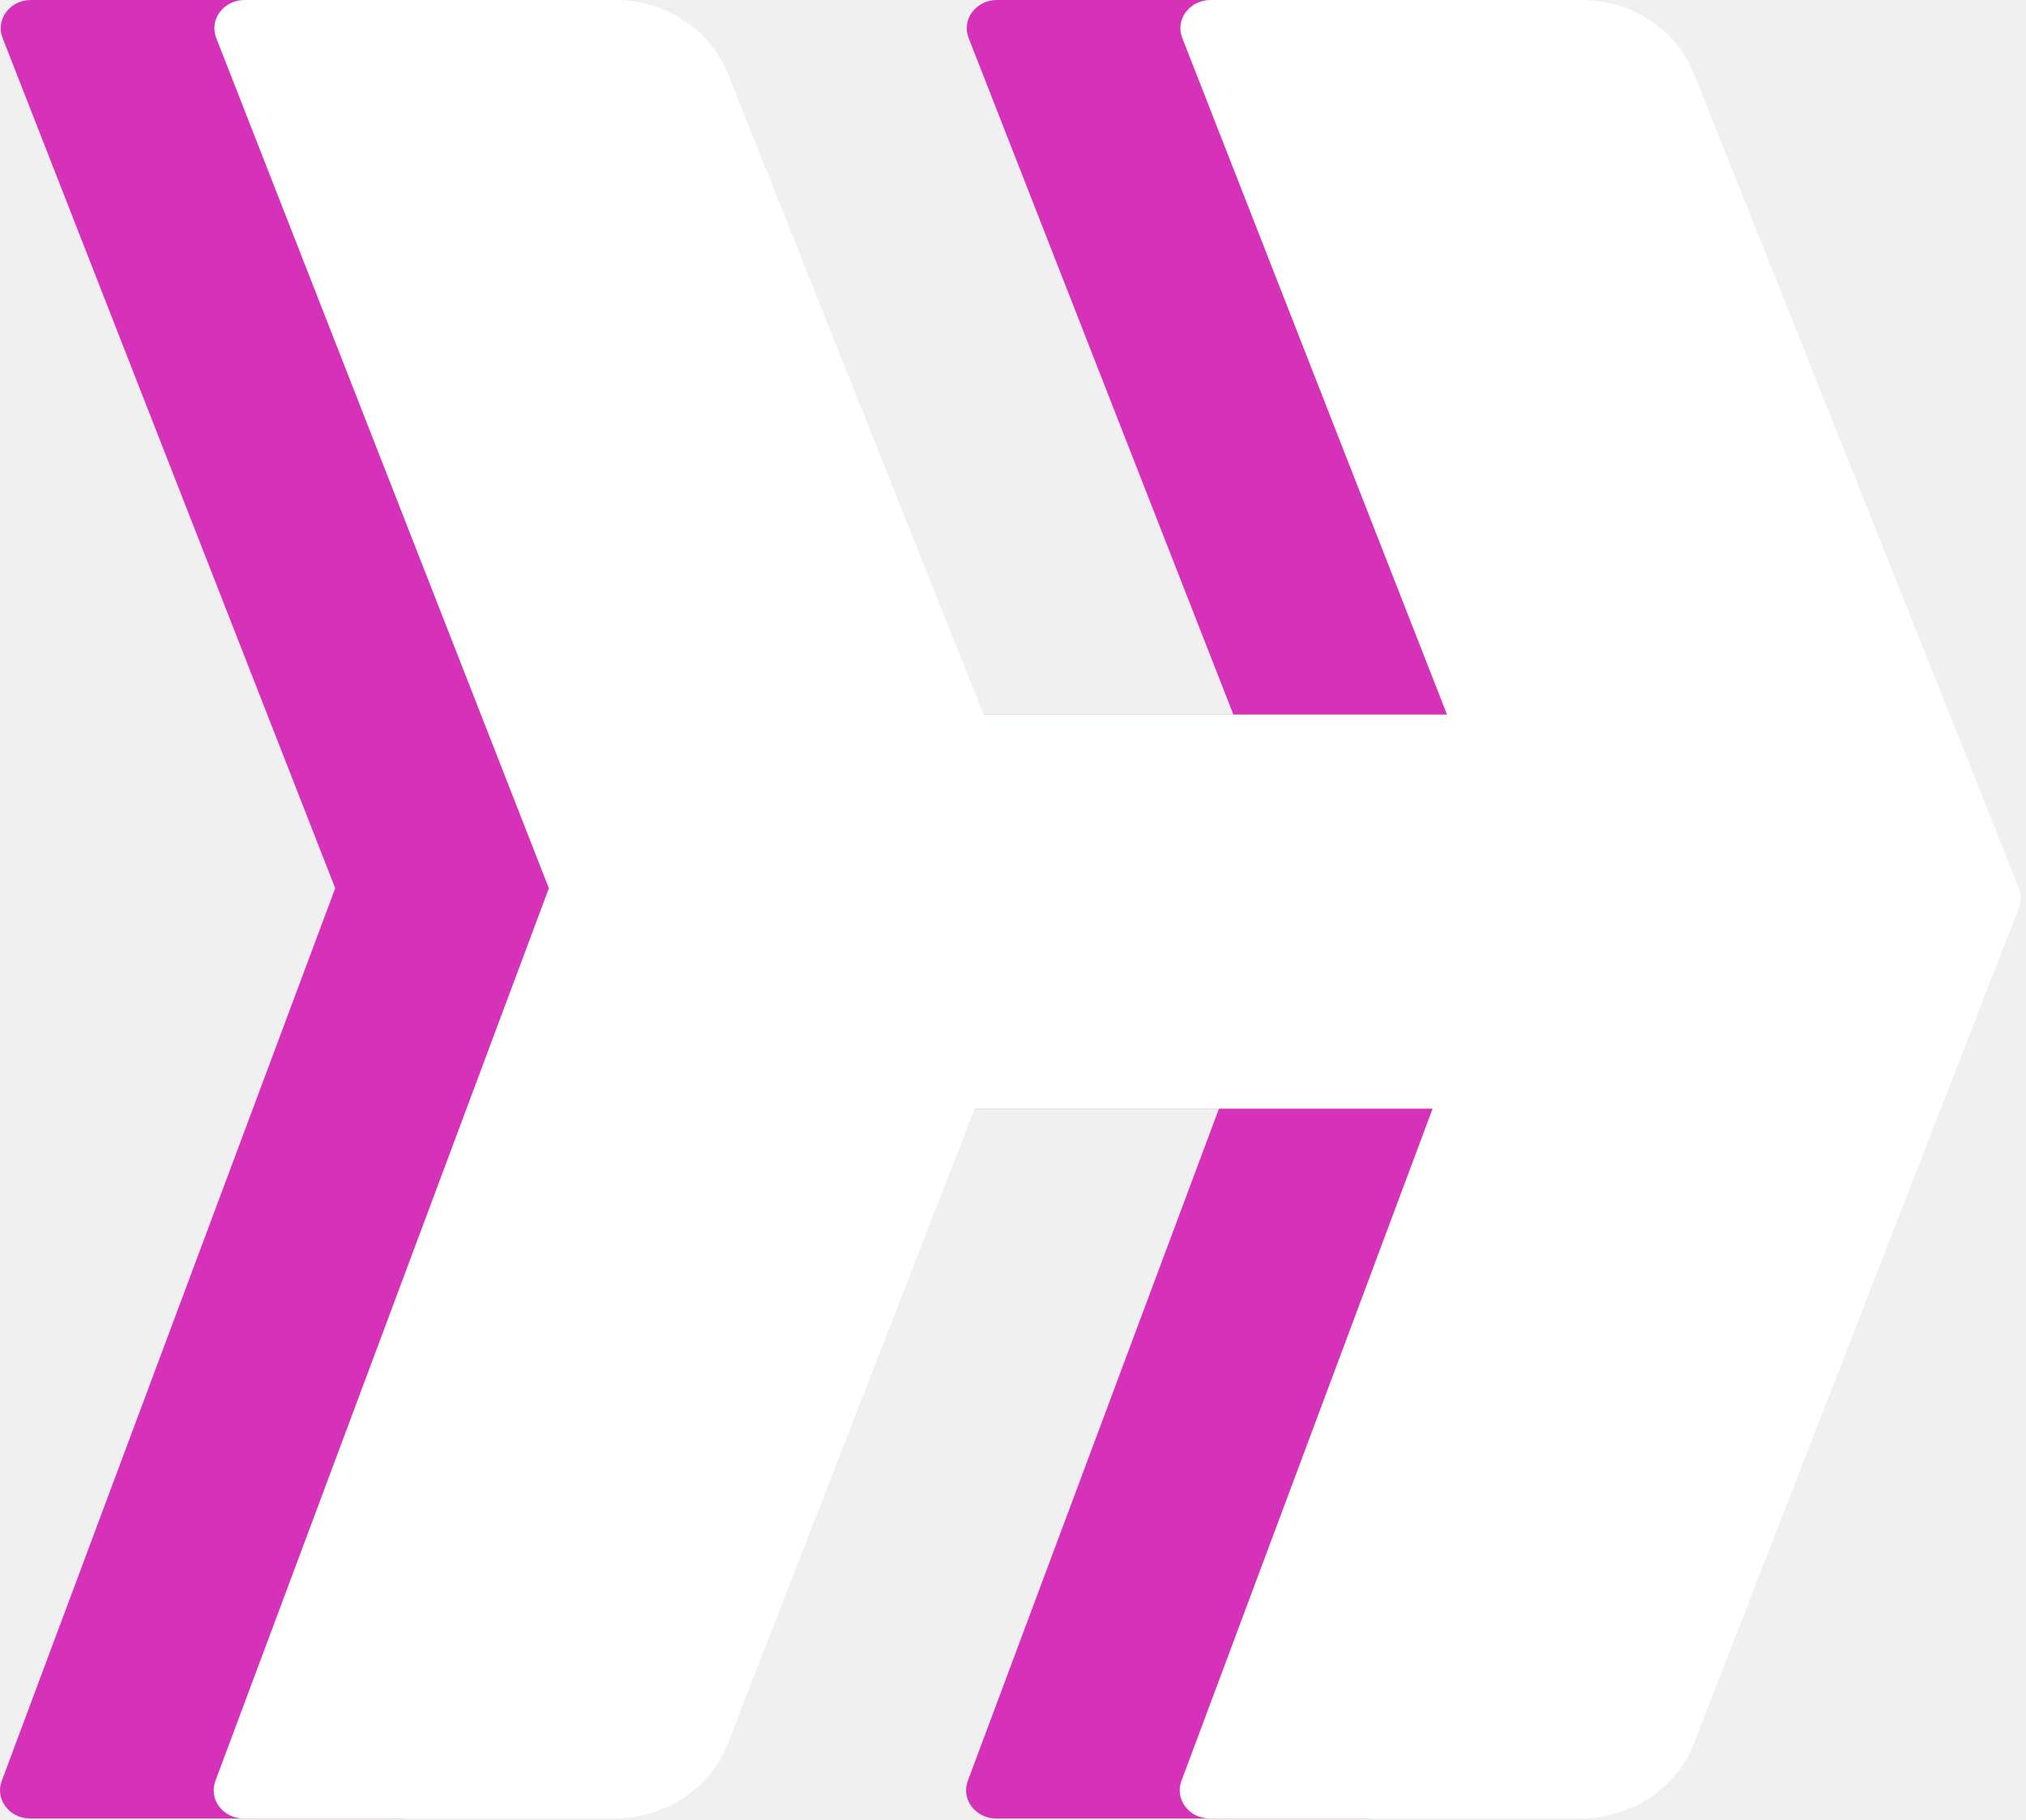
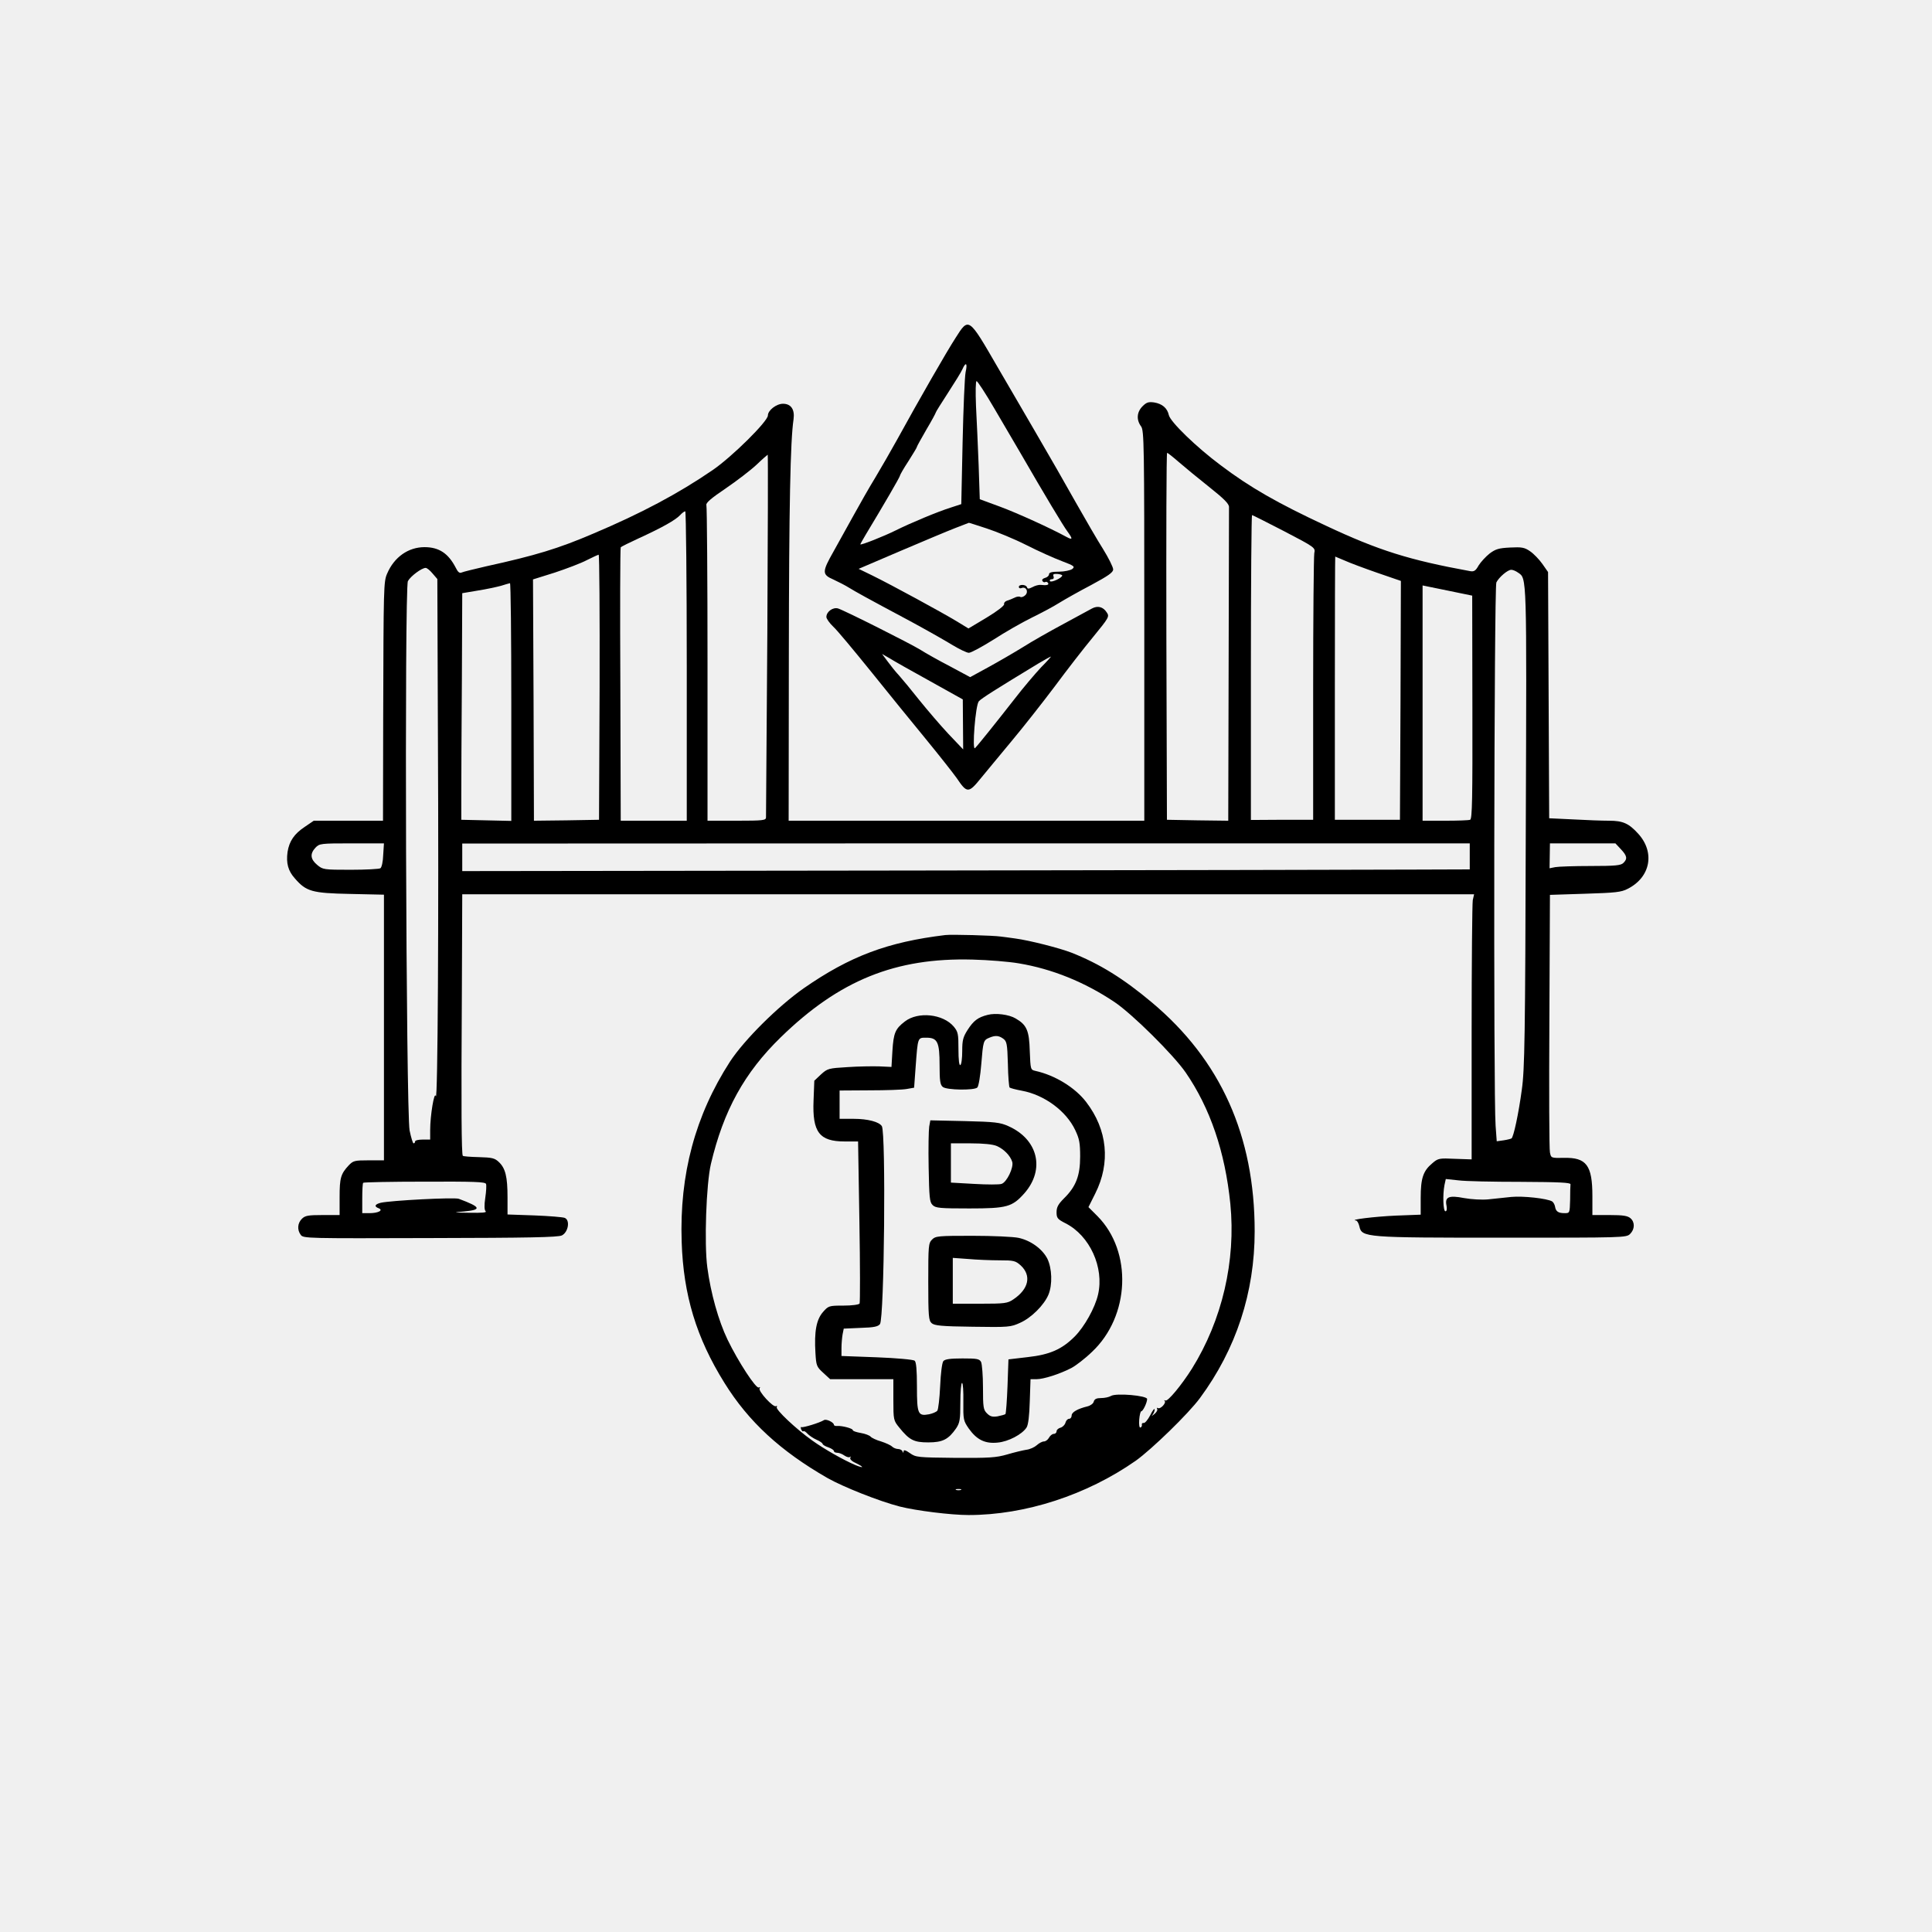
- <svg xmlns="http://www.w3.org/2000/svg" width="550" height="494" fill="none">
-   <path fill="#D631B9" d="M270.65 0h100.47c13.7 0 25.97 7.96 30.75 19.96l88.19 221.19a7.2 7.2 0 0 1 .02 5.3l-.5 1.26v.02l-87.81 225.8c-4.72 12.12-17.04 20.19-30.85 20.19H270.47c-5.65 0-9.6-5.21-7.75-10.2l90.55-242.37L262.95 10.3c-1.96-5 2-10.3 7.7-10.3Z" />
-   <path fill="#D631B9" d="M8.4 0h100.46c13.7 0 25.97 7.96 30.75 19.96l88.19 221.19a7.2 7.2 0 0 1 .02 5.3l-.5 1.26v.02l-87.81 225.8c-4.72 12.12-17.04 20.19-30.85 20.19H8.21c-5.65 0-9.6-5.21-7.74-10.2L91 241.15.7 10.3c-1.96-5 2-10.3 7.7-10.3Z" />
-   <path fill="#D631B9" d="M338.83 194H197v107h141.83L362 245.97 338.83 194Z" />
-   <path fill="#fff" d="M328.65 0h100.47c13.7 0 25.97 7.96 30.75 19.96l88.19 221.19a7.2 7.2 0 0 1 .02 5.3l-.5 1.26v.02l-87.81 225.8c-4.72 12.12-17.04 20.19-30.85 20.19H328.47c-5.65 0-9.6-5.21-7.75-10.2l90.55-242.37L320.95 10.3c-1.96-5 2-10.3 7.7-10.3Z" />
-   <path fill="#fff" d="M66.4 0h100.46c13.7 0 25.97 7.96 30.75 19.96l88.19 221.19a7.2 7.2 0 0 1 .02 5.3l-.5 1.26v.02l-87.81 225.8c-4.72 12.12-17.04 20.19-30.85 20.19H66.21c-5.65 0-9.6-5.21-7.74-10.2L149 241.15 58.7 10.3c-1.96-5 2-10.3 7.7-10.3Z" />
-   <path fill="#fff" d="M396.83 194H255v107h141.83L420 245.97 396.83 194Z" />
+ <svg xmlns="http://www.w3.org/2000/svg" version="1.0" width="1024pt" height="1024pt" viewBox="0 0 1024 1024" preserveAspectRatio="xMidYMid meet">
+   <g transform="translate(0,1024) scale(0.1,-0.1)" fill="#000000" stroke="none">
+     <path d="M5064 8448 c-46 -71 -191 -323 -309 -538 -32 -58 -84 -148 -115 -200 -32 -52 -83 -142 -115 -200 -32 -58 -80 -144 -106 -191 -63 -111 -63 -124 -1 -151 26 -12 63 -31 82 -43 38 -23 82 -48 320 -175 85 -46 186 -103 225 -127 38 -23 79 -43 90 -43 12 0 70 32 131 70 60 39 151 91 202 116 51 25 117 60 145 78 29 18 105 61 170 95 91 49 117 67 117 83 0 12 -24 60 -53 107 -30 47 -94 158 -144 246 -49 88 -146 257 -215 375 -69 118 -159 274 -201 345 -154 266 -152 265 -223 153z m54 -180 c-5 -24 -12 -191 -16 -372 l-7 -328 -55 -18 c-68 -21 -216 -83 -292 -121 -60 -30 -188 -81 -188 -74 0 2 13 25 29 52 96 159 181 305 181 312 0 4 20 39 45 77 24 38 45 72 45 76 0 3 23 44 50 91 28 47 50 88 50 91 0 3 29 49 64 103 35 54 70 110 77 126 18 41 28 33 17 -15z m151 -191 c46 -78 107 -182 136 -232 134 -232 231 -393 252 -421 30 -41 29 -48 -4 -30 -86 47 -262 127 -354 161 l-106 39 -6 181 c-4 99 -10 240 -14 313 -3 77 -2 132 3 132 5 0 47 -64 93 -143z m-39 -638 c52 -17 147 -56 210 -88 63 -32 148 -70 188 -85 66 -25 71 -29 55 -42 -10 -7 -42 -14 -70 -14 -38 0 -53 -4 -53 -14 0 -7 -9 -16 -21 -19 -12 -3 -18 -10 -14 -16 3 -6 10 -9 15 -6 5 3 11 1 15 -5 6 -10 -6 -14 -39 -10 -10 1 -30 -4 -44 -12 -20 -10 -26 -10 -29 0 -6 15 -43 16 -43 1 0 -6 6 -9 14 -6 24 10 39 -18 21 -37 -9 -9 -21 -13 -27 -10 -5 4 -20 2 -31 -4 -12 -6 -30 -13 -40 -16 -10 -3 -17 -12 -15 -18 3 -7 -37 -38 -92 -71 l-97 -58 -64 39 c-76 46 -344 192 -446 242 l-72 35 222 95 c122 52 253 107 292 122 38 15 70 27 70 27 0 1 43 -13 95 -30z m400 -249 c0 -13 -59 -40 -65 -30 -3 5 1 10 9 10 10 0 13 6 10 15 -5 11 0 14 20 13 14 -1 26 -5 26 -8z" />
+     <path d="M6056 8087 c-31 -31 -34 -72 -8 -107 16 -23 17 -90 17 -1057 l0 -1033 -942 0 -943 0 1 873 c1 800 8 1141 25 1255 7 51 -13 82 -56 82 -35 0 -80 -35 -80 -62 0 -31 -190 -219 -292 -289 -184 -126 -380 -230 -633 -337 -187 -80 -306 -116 -570 -174 -60 -14 -118 -28 -127 -32 -12 -6 -21 1 -33 26 -39 75 -88 108 -165 108 -86 0 -161 -53 -198 -140 -19 -43 -19 -70 -21 -762 l-1 -548 -183 0 -184 0 -47 -32 c-56 -37 -83 -76 -92 -134 -8 -59 3 -100 39 -140 60 -69 90 -78 292 -82 l180 -4 0 -704 0 -704 -81 0 c-75 0 -82 -2 -106 -27 -42 -45 -48 -67 -48 -167 l0 -96 -90 0 c-77 0 -93 -3 -110 -20 -23 -23 -26 -58 -6 -85 13 -19 35 -19 686 -17 521 1 677 4 698 14 34 17 45 81 15 93 -10 4 -82 10 -160 13 l-143 5 0 91 c0 109 -11 154 -46 187 -22 21 -36 24 -106 26 -44 1 -83 4 -85 7 -7 7 -9 247 -5 874 l2 512 2681 0 2682 0 -7 -31 c-3 -17 -6 -334 -6 -703 l0 -671 -88 3 c-84 4 -90 3 -121 -24 -48 -40 -61 -79 -61 -183 l0 -89 -132 -5 c-112 -5 -251 -22 -211 -26 6 0 14 -14 18 -31 13 -59 30 -60 762 -60 640 0 653 0 673 20 25 25 26 62 2 83 -15 13 -39 17 -110 17 l-92 0 0 101 c0 163 -32 205 -151 202 -68 -1 -68 -1 -74 29 -4 16 -5 330 -3 697 l3 668 186 6 c160 5 192 8 226 26 121 61 146 193 56 292 -50 55 -81 69 -155 69 -35 0 -120 3 -190 7 l-127 6 -3 653 -3 652 -30 43 c-17 24 -46 54 -65 67 -30 21 -45 23 -106 20 -60 -3 -77 -8 -109 -32 -20 -16 -46 -44 -58 -63 -16 -29 -25 -34 -46 -30 -322 59 -483 109 -764 241 -255 119 -401 202 -557 320 -129 96 -267 230 -275 266 -8 37 -35 60 -78 67 -29 4 -40 1 -61 -20z m192 -296 c31 -27 104 -87 162 -133 78 -62 105 -89 104 -106 0 -12 -1 -391 -2 -842 l-2 -820 -162 2 -163 3 -3 973 c-1 534 0 972 4 972 3 0 31 -22 62 -49z m-2181 -913 c-4 -524 -7 -961 -7 -970 0 -16 -14 -18 -155 -18 l-155 0 0 829 c0 456 -3 836 -6 844 -4 11 26 37 102 88 60 41 133 97 164 126 30 29 57 52 59 53 2 0 1 -429 -2 -952z m-427 -168 l0 -820 -175 0 -175 0 -2 721 c-2 396 -1 724 2 728 3 4 48 26 100 50 120 55 191 95 215 121 10 11 22 20 27 20 4 0 8 -369 8 -820z m3167 714 c165 -86 165 -87 159 -116 -3 -17 -6 -342 -6 -722 l0 -691 -165 0 -165 -1 0 808 c0 444 3 808 6 808 3 0 80 -39 171 -86z m-3629 -826 l-3 -703 -172 -3 -173 -2 -2 639 -3 640 115 36 c63 21 140 50 170 66 30 15 58 28 63 29 4 0 6 -316 5 -702z m3949 671 c26 -12 104 -41 173 -65 l125 -43 -2 -633 -3 -633 -172 0 -173 0 0 697 c0 384 1 698 2 698 1 0 23 -10 50 -21z m-4834 -69 l25 -29 3 -828 c5 -967 -1 -1949 -11 -1913 -8 30 -30 -102 -30 -180 l0 -50 -40 0 c-22 0 -40 -4 -40 -10 0 -5 -3 -10 -8 -10 -4 0 -13 30 -21 68 -19 100 -28 2876 -9 2912 14 26 73 70 94 70 7 0 23 -13 37 -30z m5753 5 c47 -32 46 0 41 -1347 -3 -1120 -6 -1287 -21 -1393 -17 -127 -44 -253 -55 -259 -3 -2 -22 -7 -42 -10 l-36 -5 -6 82 c-12 151 -8 2856 4 2880 14 28 60 67 79 67 9 0 25 -7 36 -15z m-5336 -686 l0 -630 -132 3 -133 3 0 133 c0 72 1 343 3 600 l2 468 83 14 c45 7 100 19 122 25 22 7 43 13 48 14 4 1 7 -283 7 -630z m5094 -27 c1 -484 -1 -593 -12 -597 -8 -3 -67 -5 -133 -5 l-119 0 0 623 0 624 132 -27 131 -27 1 -591z m-5773 -784 c-1 -35 -8 -66 -15 -70 -6 -4 -77 -8 -158 -8 -143 0 -147 1 -177 26 -36 30 -39 59 -9 91 21 22 27 23 192 23 l171 0 -4 -62z m5759 -7 l0 -69 -292 -1 c-161 -1 -1363 -3 -2670 -5 l-2378 -3 0 73 0 73 2670 1 2670 0 0 -69z m801 38 c33 -35 36 -51 13 -73 -13 -13 -43 -16 -173 -16 -87 0 -172 -3 -188 -6 l-30 -6 1 66 1 66 173 0 174 0 29 -31z m-531 -1763 c206 -1 265 -4 264 -13 -1 -7 -2 -44 -2 -83 -2 -69 -2 -70 -29 -70 -34 0 -47 9 -51 35 -2 11 -9 23 -15 27 -26 16 -155 30 -217 24 -36 -4 -91 -10 -123 -13 -33 -3 -88 0 -127 7 -82 16 -103 6 -93 -41 3 -18 1 -29 -6 -29 -12 0 -15 87 -5 139 l7 32 66 -7 c36 -5 185 -8 331 -8z m-5484 -11 c3 -7 1 -41 -4 -74 -6 -40 -5 -64 2 -71 7 -7 -19 -9 -85 -8 -89 1 -91 2 -30 7 96 9 91 23 -27 67 -23 9 -363 -9 -414 -21 -32 -8 -36 -20 -11 -29 27 -11 -3 -26 -49 -26 l-38 0 0 78 c0 43 2 81 5 83 2 3 149 6 325 6 262 1 322 -1 326 -12z" />
+     <path d="M5788 7015 c-13 -7 -81 -44 -153 -83 -71 -38 -168 -93 -215 -123 -47 -29 -128 -76 -181 -105 l-97 -53 -108 58 c-60 31 -129 70 -154 86 -51 32 -403 209 -438 220 -27 8 -62 -17 -62 -45 0 -9 16 -32 36 -51 20 -18 108 -124 197 -234 88 -110 221 -273 294 -362 73 -89 146 -182 163 -206 56 -83 63 -83 131 1 26 31 97 118 159 192 62 74 165 205 229 290 63 85 155 204 204 263 85 104 88 109 73 131 -19 30 -48 37 -78 21z m-859 -385 l174 -97 1 -133 1 -132 -79 83 c-43 46 -112 127 -154 179 -41 52 -90 111 -107 130 -18 19 -45 53 -61 75 l-29 39 40 -23 c22 -14 118 -68 214 -121z m589 73 c-30 -32 -94 -107 -141 -168 -89 -114 -192 -243 -209 -260 -17 -18 2 228 20 248 13 15 89 63 315 200 34 20 64 37 67 37 2 0 -21 -26 -52 -57z" />
+     <path d="M5010 5284 c-306 -37 -505 -112 -750 -282 -138 -97 -315 -273 -391 -389 -184 -285 -268 -597 -256 -955 9 -282 78 -509 227 -748 128 -206 297 -361 546 -504 83 -47 274 -123 383 -151 87 -22 271 -45 365 -45 300 0 626 106 886 288 84 60 279 249 340 332 192 260 290 560 290 884 0 506 -180 907 -545 1213 -150 126 -277 205 -427 264 -62 24 -222 65 -298 75 -30 4 -64 9 -75 10 -41 6 -261 12 -295 8z m390 -150 c175 -29 349 -99 507 -205 94 -63 311 -278 377 -373 130 -189 209 -420 237 -696 30 -302 -43 -617 -204 -875 -55 -87 -128 -175 -140 -168 -7 3 -9 2 -4 -2 10 -11 -23 -46 -36 -38 -5 3 -7 1 -4 -4 4 -6 -3 -19 -16 -29 -12 -10 -16 -12 -9 -4 6 8 12 21 12 29 0 9 -11 -4 -23 -29 -13 -25 -29 -44 -35 -42 -7 1 -11 -3 -10 -9 2 -6 -2 -13 -7 -15 -6 -3 -9 14 -7 41 2 25 7 45 11 45 9 0 31 46 31 65 0 18 -165 33 -192 16 -10 -6 -33 -11 -52 -11 -24 0 -35 -5 -39 -19 -2 -10 -17 -21 -33 -25 -53 -13 -84 -31 -84 -48 0 -10 -6 -18 -14 -18 -7 0 -16 -9 -19 -21 -3 -11 -15 -23 -26 -26 -12 -3 -21 -12 -21 -19 0 -8 -7 -14 -15 -14 -8 0 -19 -9 -25 -20 -6 -11 -18 -20 -27 -20 -9 0 -26 -9 -38 -20 -11 -10 -36 -22 -55 -24 -19 -3 -65 -14 -102 -25 -59 -17 -95 -19 -275 -18 -200 2 -209 3 -240 25 -23 16 -33 19 -34 10 0 -10 -2 -10 -6 0 -2 6 -13 12 -23 12 -10 0 -25 6 -32 13 -7 7 -33 19 -58 27 -25 7 -50 19 -55 25 -6 7 -29 16 -53 20 -23 4 -42 10 -42 15 0 9 -57 24 -82 22 -10 -1 -18 2 -18 6 0 13 -41 33 -53 25 -22 -14 -111 -41 -119 -37 -4 3 -5 -2 -2 -11 4 -9 9 -14 12 -11 3 3 12 -2 21 -12 9 -10 31 -25 49 -33 17 -7 32 -18 32 -22 0 -4 14 -13 30 -18 17 -6 30 -15 30 -20 0 -5 8 -9 18 -9 10 0 27 -7 38 -15 12 -8 25 -11 29 -7 5 4 5 2 2 -4 -4 -7 7 -19 28 -28 47 -23 45 -30 -2 -11 -61 26 -164 84 -228 130 -86 61 -196 165 -188 177 3 6 1 8 -4 5 -14 -9 -96 80 -87 95 4 6 3 8 -4 4 -14 -9 -109 136 -166 254 -48 100 -89 246 -107 382 -17 124 -6 443 19 549 67 283 177 483 370 671 311 303 609 423 1017 412 83 -2 193 -11 245 -20z m-307 -2791 c-7 -2 -19 -2 -25 0 -7 3 -2 5 12 5 14 0 19 -2 13 -5z" />
+     <path d="M5235 4861 c-52 -13 -75 -31 -106 -79 -25 -39 -29 -56 -29 -113 0 -37 -4 -71 -10 -74 -6 -4 -10 26 -10 84 0 81 -2 92 -25 120 -57 67 -189 81 -259 27 -51 -39 -60 -61 -66 -156 l-5 -85 -65 3 c-36 1 -112 0 -169 -4 -99 -6 -105 -7 -140 -39 l-35 -33 -4 -105 c-7 -168 31 -217 165 -217 l71 0 7 -424 c4 -233 4 -429 1 -435 -4 -6 -40 -11 -86 -11 -76 0 -79 -1 -108 -34 -35 -40 -47 -103 -40 -217 4 -67 6 -73 41 -105 l37 -34 168 0 167 0 0 -109 c0 -107 1 -110 31 -147 54 -67 78 -79 154 -79 77 0 107 16 148 75 19 29 22 46 22 136 0 57 4 104 9 104 5 0 8 -45 7 -99 -1 -95 0 -101 29 -143 42 -59 86 -81 153 -74 56 5 129 43 153 80 9 14 15 63 17 139 l4 117 32 0 c37 0 122 27 184 59 23 12 73 50 110 86 201 189 215 531 29 719 l-48 48 36 72 c82 163 65 338 -48 485 -59 77 -165 142 -269 165 -26 6 -26 7 -30 105 -3 109 -16 139 -75 173 -35 21 -106 30 -148 19z m82 -126 c19 -14 22 -26 25 -134 1 -66 6 -122 9 -125 3 -3 32 -11 65 -17 119 -22 235 -107 283 -209 22 -46 26 -69 26 -140 0 -101 -22 -159 -85 -221 -31 -31 -40 -47 -40 -74 0 -31 5 -37 48 -59 128 -65 205 -234 172 -377 -16 -71 -73 -172 -124 -223 -68 -68 -132 -96 -249 -109 l-102 -12 -5 -142 c-3 -78 -8 -144 -11 -148 -4 -3 -22 -8 -42 -12 -27 -4 -39 -1 -56 16 -19 19 -21 32 -21 137 0 63 -5 124 -10 135 -9 17 -22 19 -99 19 -65 0 -92 -4 -101 -14 -7 -9 -14 -64 -17 -133 -3 -65 -10 -124 -15 -130 -6 -7 -25 -15 -44 -19 -59 -11 -64 2 -64 146 0 90 -4 131 -12 138 -7 6 -97 14 -200 18 l-188 7 0 42 c0 23 3 56 6 73 l6 30 90 4 c71 2 92 7 102 20 23 31 32 1014 10 1049 -14 23 -75 39 -149 39 l-75 0 0 75 0 75 158 1 c86 0 175 3 197 7 l40 7 8 110 c12 159 10 155 57 155 59 0 70 -23 70 -146 0 -82 3 -104 17 -115 20 -17 167 -19 183 -3 7 7 16 62 21 124 10 122 11 127 43 140 31 13 49 12 73 -5z" />
+     <path d="M4925 4269 c-3 -19 -5 -116 -3 -216 3 -159 5 -185 21 -200 16 -16 38 -18 195 -18 200 0 227 8 292 81 110 126 72 285 -85 355 -44 20 -71 23 -232 27 l-182 4 -6 -33z m358 -103 c37 -16 72 -51 82 -84 9 -29 -29 -109 -57 -117 -11 -4 -76 -4 -144 0 l-124 7 0 104 0 104 105 0 c67 0 117 -5 138 -14z" />
+     <path d="M4940 3670 c-19 -19 -20 -33 -20 -223 0 -183 2 -206 18 -220 15 -13 51 -17 217 -19 192 -3 202 -2 252 21 59 26 127 94 150 149 22 53 19 140 -6 191 -27 52 -88 96 -152 110 -27 6 -138 11 -244 11 -182 0 -196 -1 -215 -20z m357 -110 c76 0 85 -2 113 -27 58 -54 43 -125 -39 -180 -31 -21 -45 -23 -177 -23 l-144 0 0 121 0 122 83 -6 c45 -4 119 -7 164 -7z" />
+   </g>
</svg>
